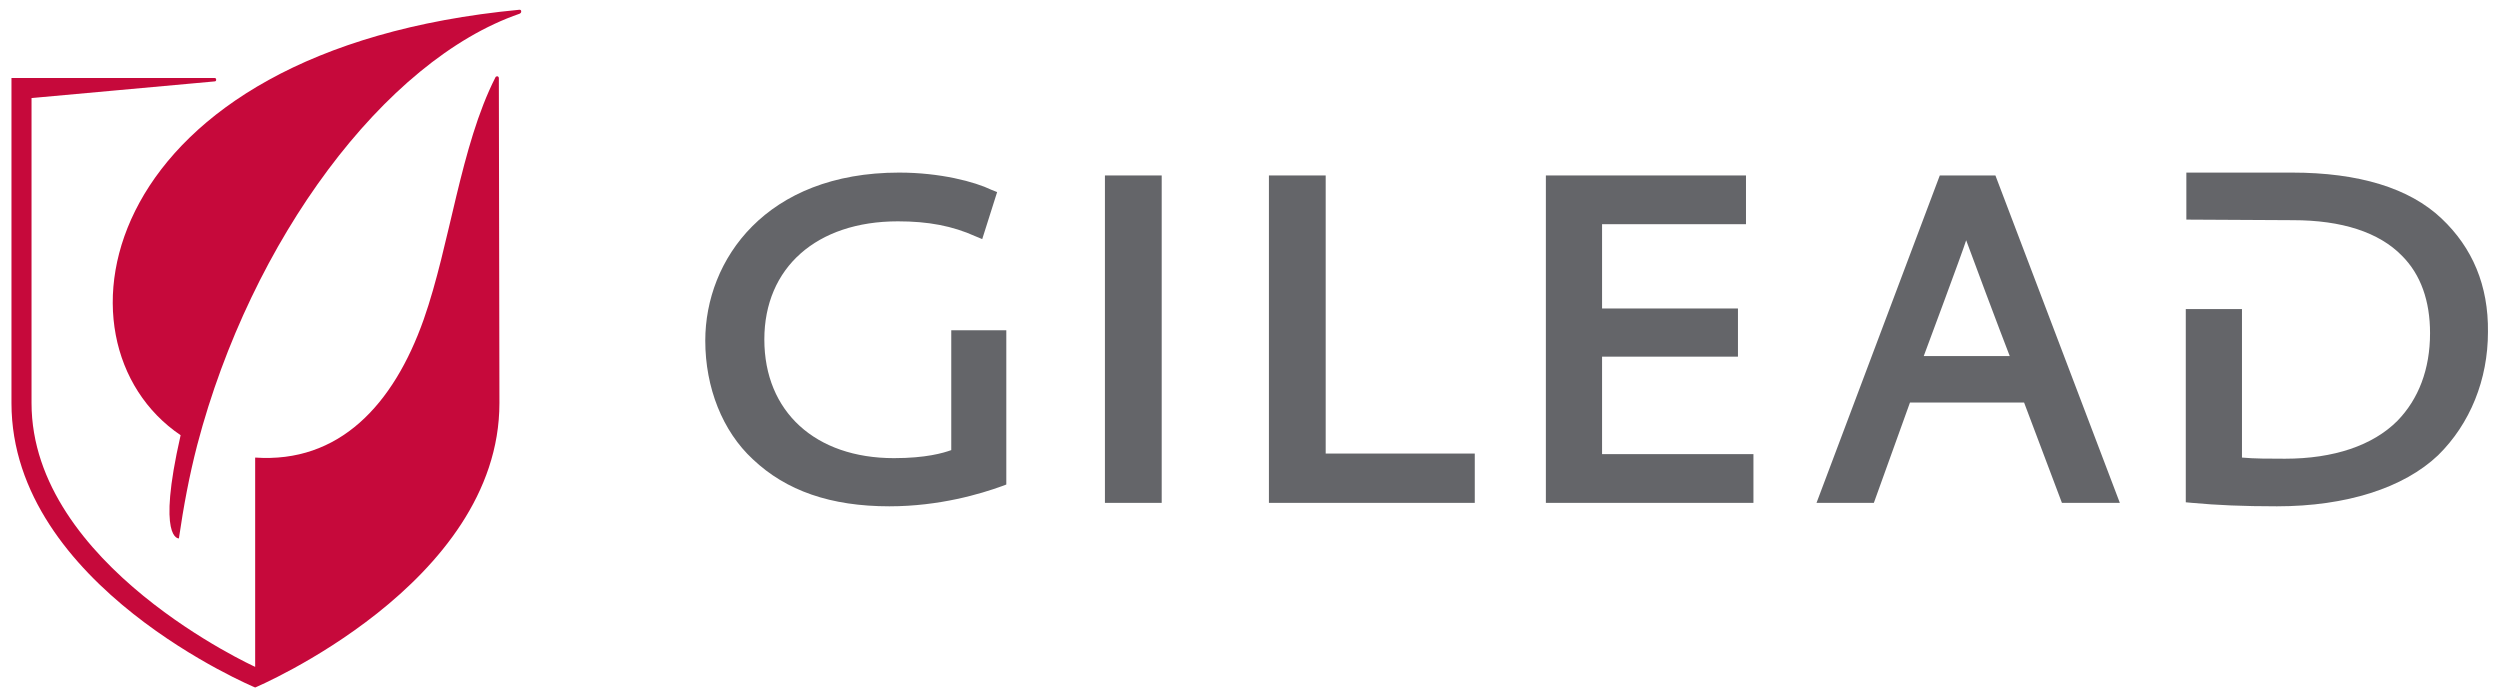
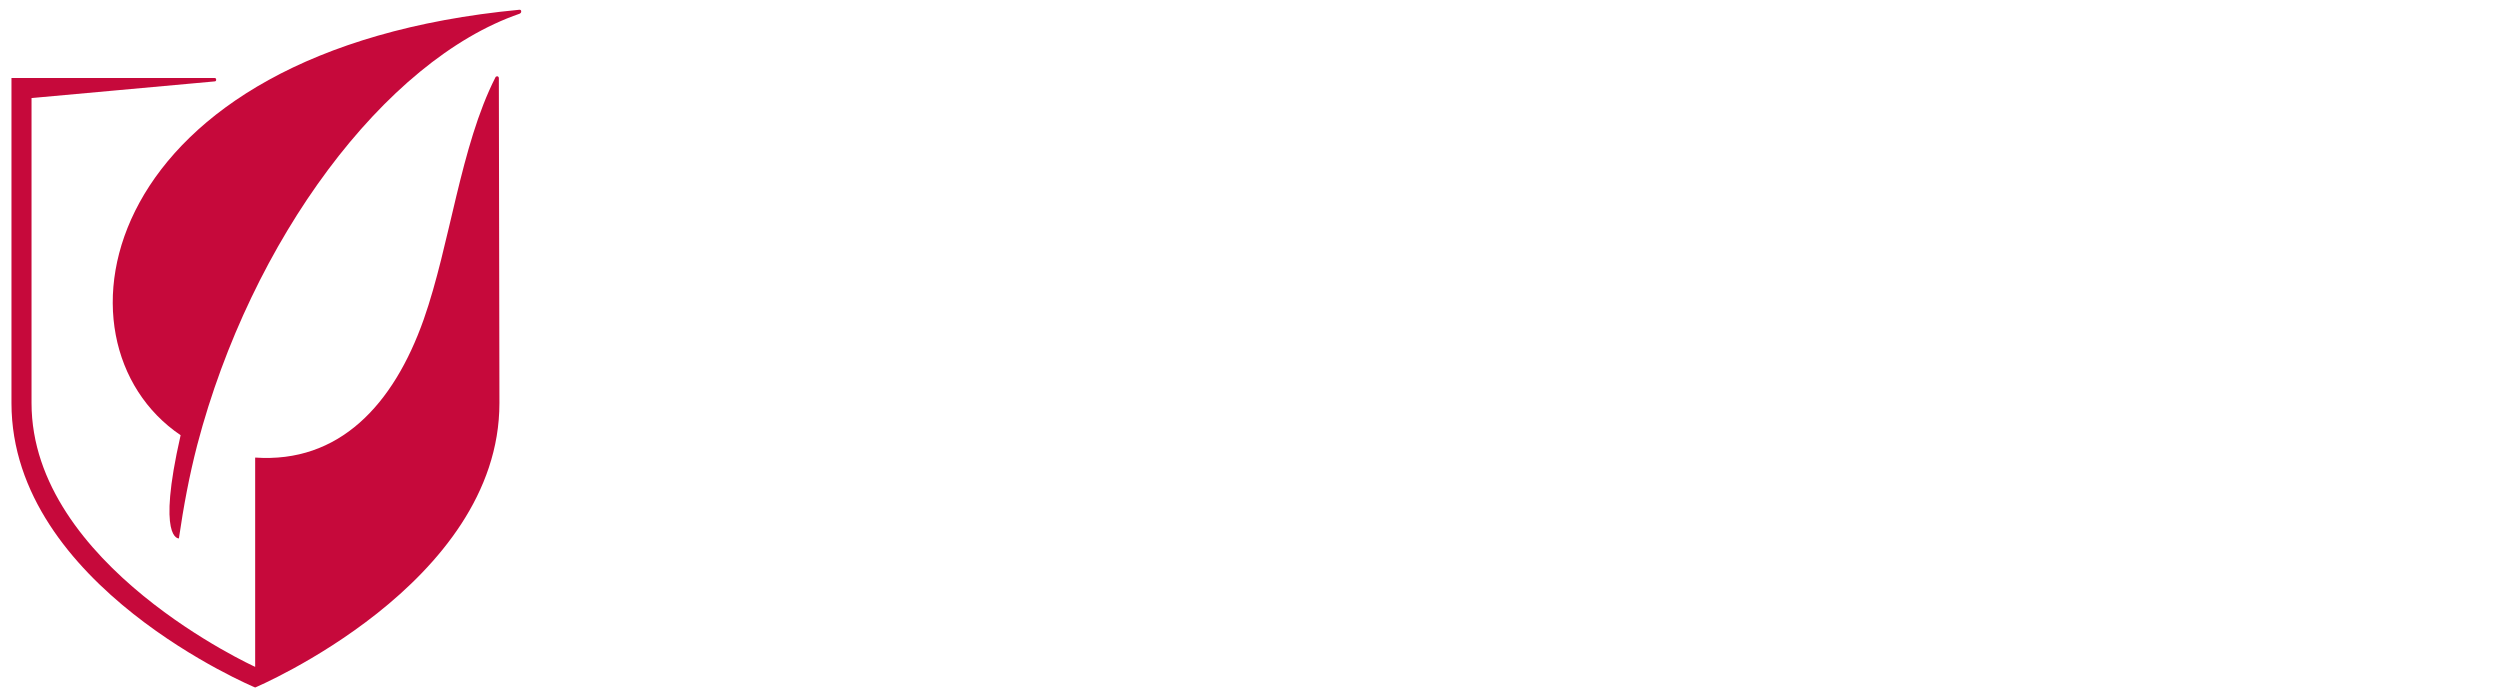
<svg xmlns="http://www.w3.org/2000/svg" version="1.1" id="Layer_1" x="0px" y="0px" viewBox="0 0 436 121" style="enable-background:new 0 0 436 121;" xml:space="preserve">
  <style type="text/css">
	.st0{fill:#646569;}
	.st1{fill:#C6093B;}
</style>
  <g>
    <g>
-       <g>
-         <path class="st0" d="M165.9,57.7v20.8c-1.4,0.5-4.4,1.4-10,1.4c-13.7,0-22.6-8.1-22.6-20.7c0-12.5,9.1-20.6,23.3-20.6     c5.3,0,9.5,0.8,13.5,2.6l1.2,0.5l2.6-8.2l-1-0.4c-2.9-1.4-8.9-3-16.1-3c-23.2,0-33.8,15.2-33.8,29.3c0,8.2,3,15.8,8.3,20.7     c5.8,5.5,13.6,8.2,23.8,8.2c8.8,0,16-2.2,19.6-3.5l0.8-0.3V57.6h-9.6V57.7z" />
-         <path class="st0" d="M192.7,87.7h9.9V30.6h-9.9V87.7z" />
-         <polygon class="st0" points="231.2,79.1 231.2,30.6 221.3,30.6 221.3,87.7 257.2,87.7 257.2,79.1    " />
-         <polygon class="st0" points="279.4,79.2 279.4,62.2 303.1,62.2 303.1,53.8 279.4,53.8 279.4,39.1 304.5,39.1 304.5,30.6      269.6,30.6 269.6,87.7 305.8,87.7 305.8,79.2    " />
-         <path class="st0" d="M348,30.6h-9.7l-21.5,57.1h10l6.3-17.5H353l6.6,17.5h10.1L348,30.6z M342.9,41.9c0.6,1.7,6,16.1,7.6,20.2     h-15C335.5,62.1,342.4,43.6,342.9,41.9z" />
-         <path class="st0" d="M425.8,38.1c-5.6-5.3-14.4-8-26.1-8h-18.4v8.2l18.6,0.1c8.5,0,15,2.1,19,6.2c3.3,3.3,4.9,7.9,4.9,13.5     c0,6.3-2,11.5-5.7,15.3c-4.3,4.3-11.1,6.6-19.6,6.6c-2.6,0-5.4,0-7.5-0.2V53.9h-9.8v33.7l1.1,0.1c4.3,0.4,8.9,0.6,14.8,0.6     c12.1,0,22.1-3.2,28.1-8.9c5.6-5.5,8.7-13.2,8.7-21.5C434,49.8,431.2,43.2,425.8,38.1z" />
-       </g>
-     </g>
-     <g>
      <path class="st1" d="M90.9,2c0-0.2-0.1-0.3-0.3-0.3l0,0l0,0l0,0l0,0c-73.8,7-83.2,57.9-59.1,74.2c-4.2,18.4-0.3,18-0.3,18    C32,88.4,33,83,34.4,77.6c9.4-35.8,32.7-67.1,56.2-75.2l0,0C90.8,2.3,90.9,2.2,90.9,2z" />
      <path class="st1" d="M87,13.6c0-0.1-0.1-0.3-0.3-0.3c-0.1,0-0.3,0.1-0.3,0.2c-6.1,12-7.9,29.1-12.5,42.2    c-5.3,15-14.8,25.1-29.4,24.1v36.5c0,0-39-17.7-39-46V17.1l31.9-2.9l0,0c0.2,0,0.3-0.1,0.3-0.3c0-0.2-0.1-0.3-0.3-0.3l0,0H2v56.7    c0,31.9,42.5,49.6,42.5,49.6s42.6-18,42.6-49.6L87,13.6L87,13.6z" />
    </g>
  </g>
</svg>
